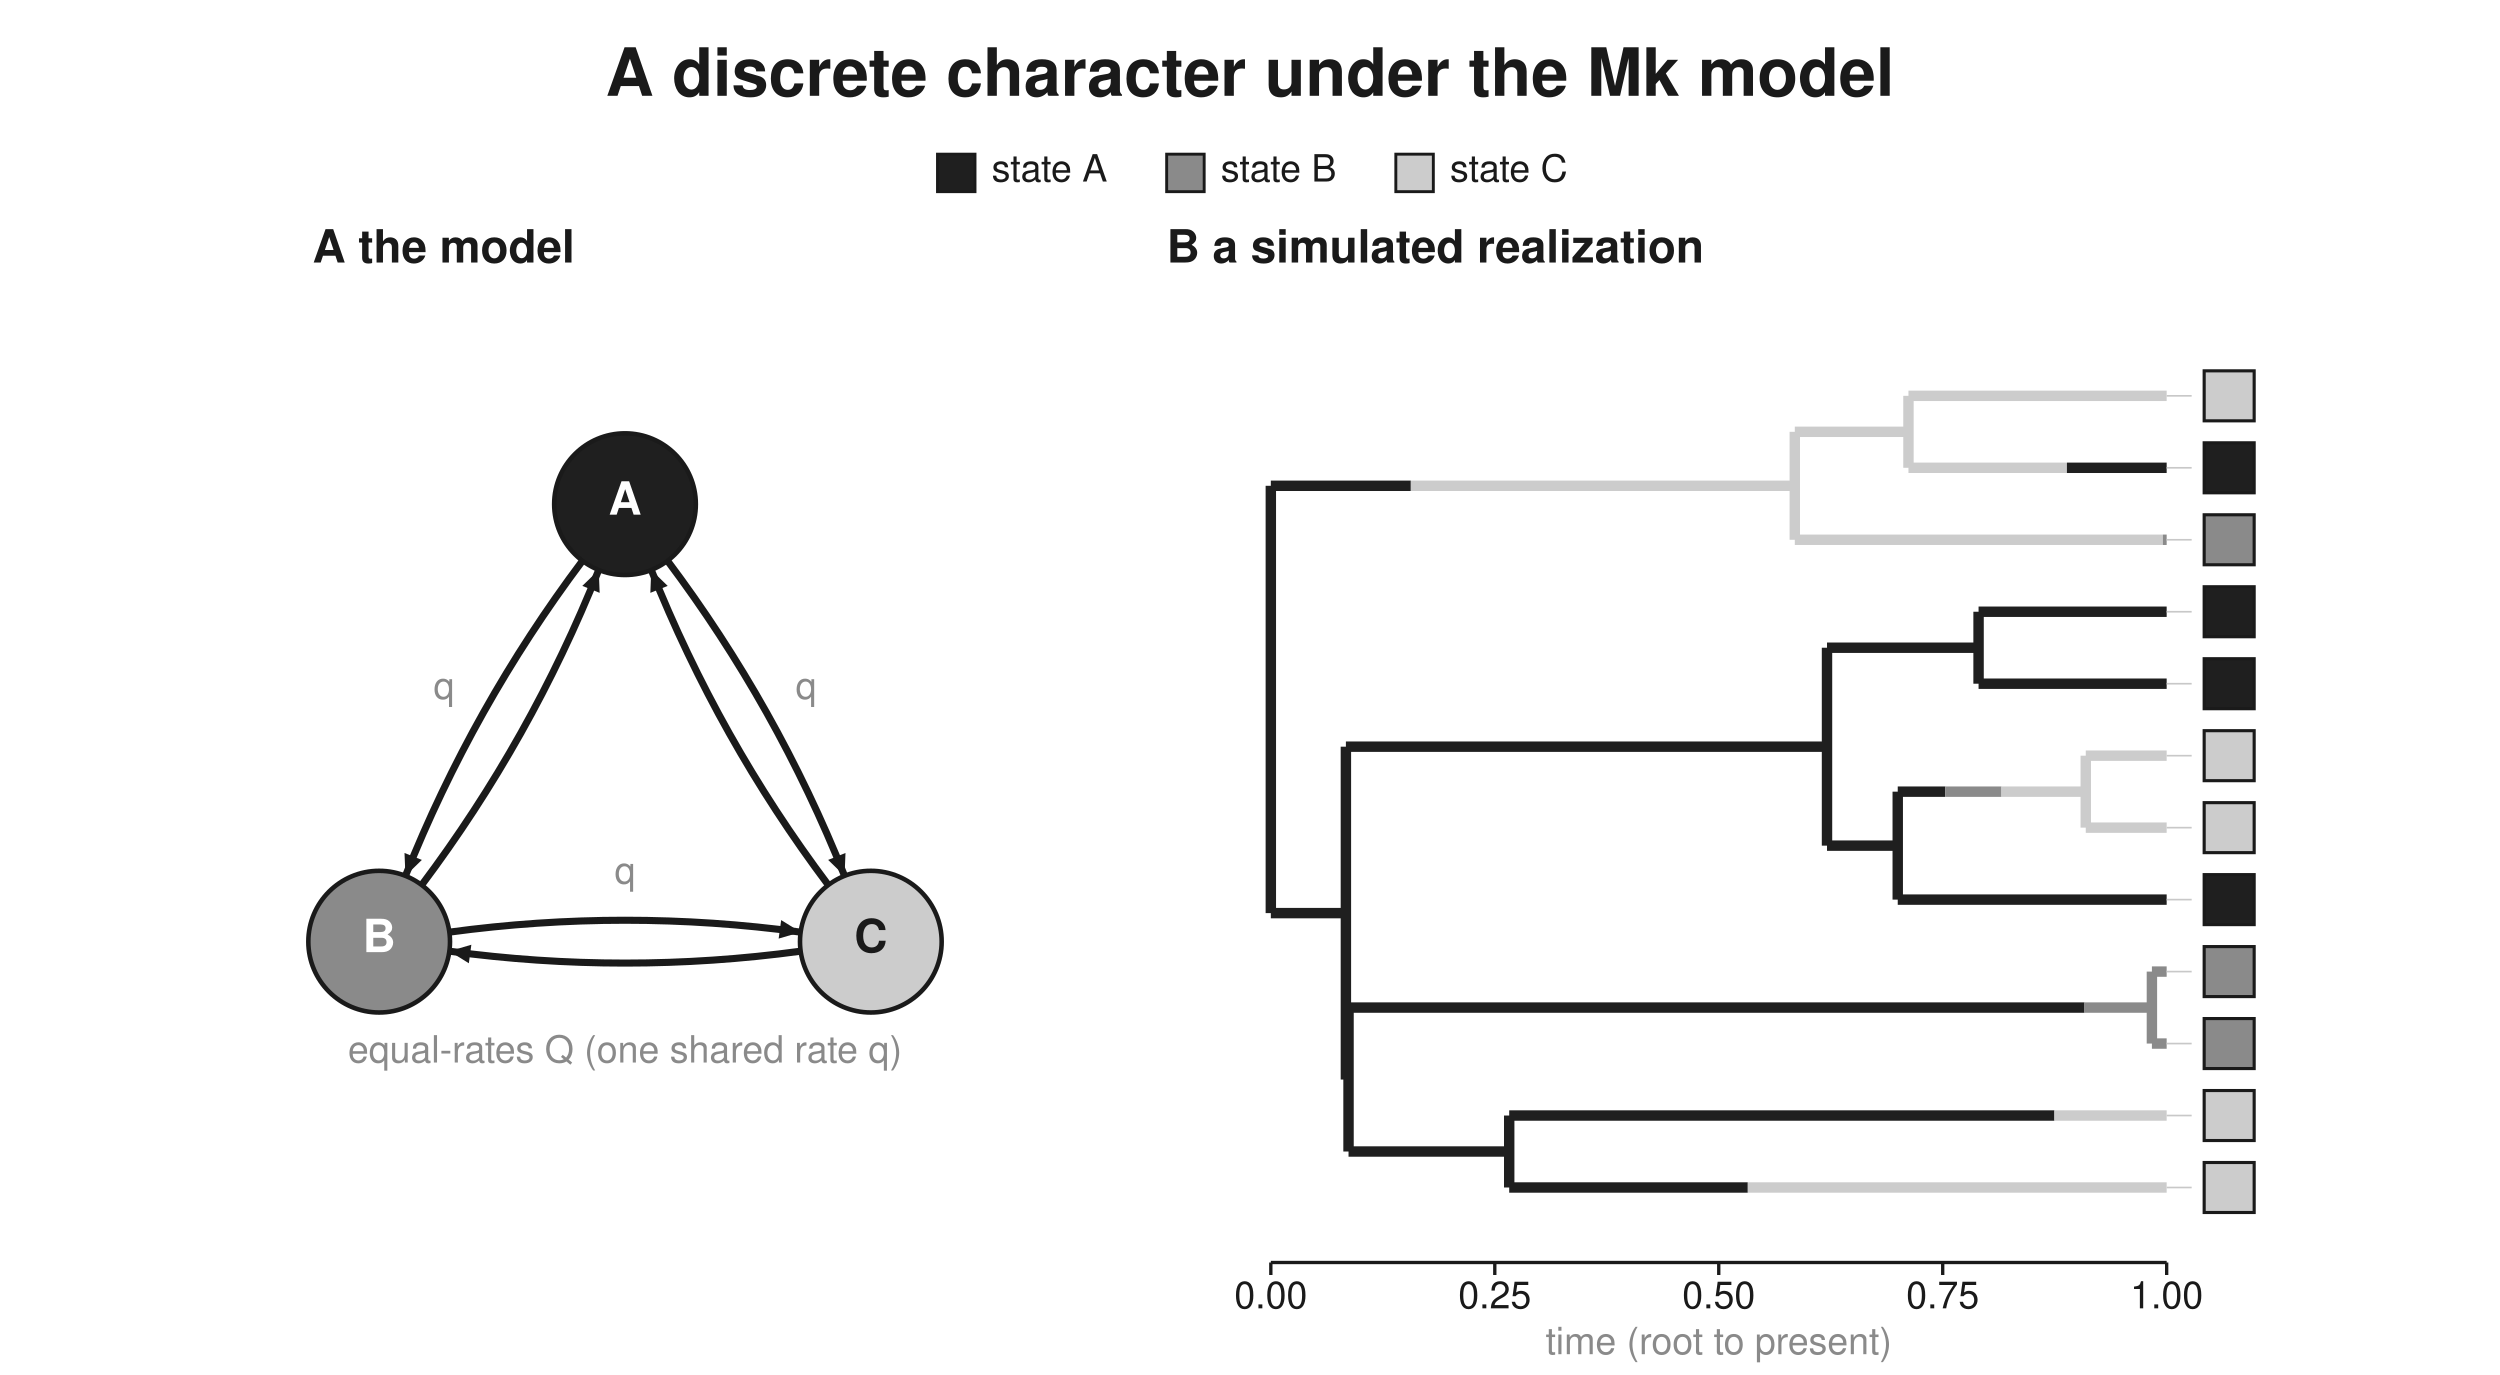
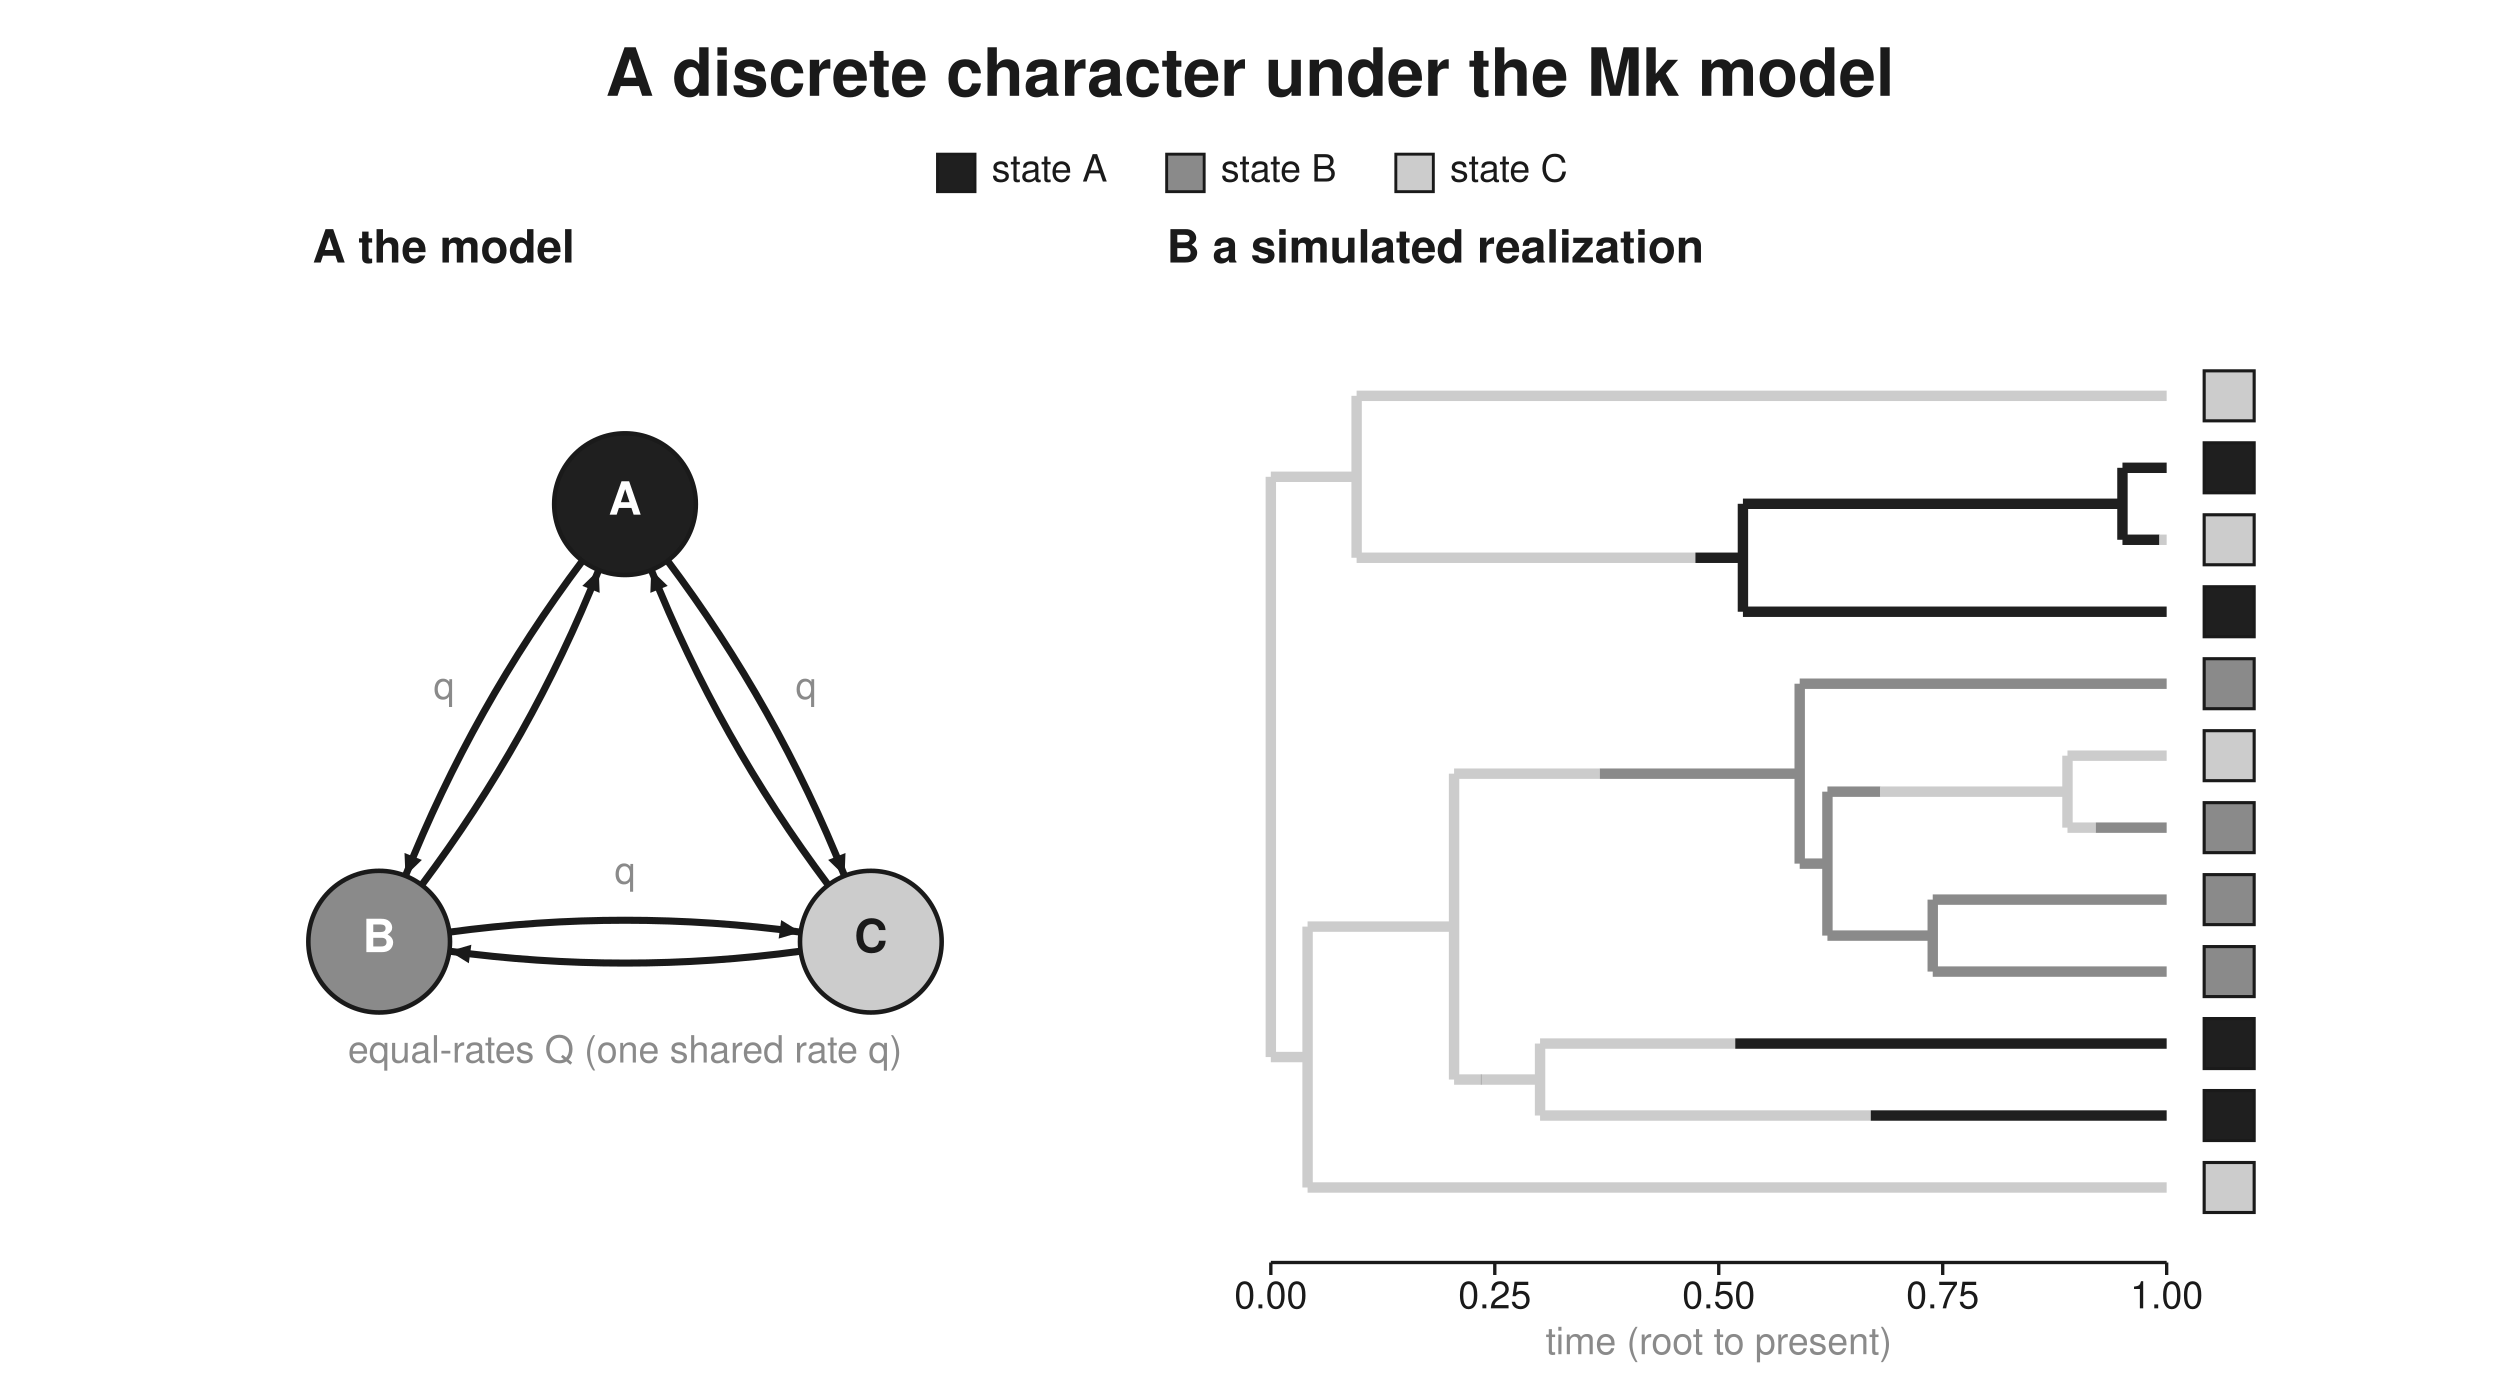
<svg xmlns="http://www.w3.org/2000/svg" width="1200" height="660" viewBox="0 0 1200 660">
  <defs>
</defs>
  <rect x="0" y="0" width="1200" height="660" fill="white" />
  <text x="600.0" y="46" font-size="32" font-family="Helvetica" text-anchor="middle" font-weight="bold" fill="#1a1a1a">A discrete character under the Mk model</text>
  <rect x="450.0" y="74" width="18" height="18" fill="#1f1f1f" stroke="#1a1a1a" stroke-width="1.4" />
  <text x="476.0" y="83" font-size="18" font-family="Helvetica" text-anchor="start" dominant-baseline="central" fill="#1a1a1a">state A</text>
  <rect x="560.0" y="74" width="18" height="18" fill="#8a8a8a" stroke="#1a1a1a" stroke-width="1.4" />
  <text x="586.0" y="83" font-size="18" font-family="Helvetica" text-anchor="start" dominant-baseline="central" fill="#1a1a1a">state B</text>
  <rect x="670.0" y="74" width="18" height="18" fill="#cccccc" stroke="#1a1a1a" stroke-width="1.4" />
  <text x="696.0" y="83" font-size="18" font-family="Helvetica" text-anchor="start" dominant-baseline="central" fill="#1a1a1a">state C</text>
  <text x="150" y="126" font-size="22" font-family="Helvetica" text-anchor="start" fill="#1a1a1a" font-weight="bold">A   the model</text>
  <path d="M279.586,269.19 Q227.051,339.162,194.607,420.424" fill="none" stroke="#1a1a1a" stroke-width="3.4" stroke-linecap="round" />
  <path d="M194.607,420.424 L194.166,409.433 L202.497,412.759 Z" fill="#1a1a1a" />
  <text x="213.102" y="331.324" font-size="18" font-family="Helvetica" text-anchor="middle" dominant-baseline="central" fill="#8a8a8a">q</text>
  <path d="M202.414,424.81 Q254.949,354.838,287.393,273.576" fill="none" stroke="#1a1a1a" stroke-width="3.4" stroke-linecap="round" />
  <path d="M287.393,273.576 L287.834,284.567 L279.503,281.241 Z" fill="#1a1a1a" />
  <path d="M215.692,447.432 Q300.0,436.0,384.308,447.432" fill="none" stroke="#1a1a1a" stroke-width="3.4" stroke-linecap="round" />
  <path d="M384.308,447.432 L373.753,450.527 L374.958,441.637 Z" fill="#1a1a1a" />
  <text x="300.0" y="420.0" font-size="18" font-family="Helvetica" text-anchor="middle" dominant-baseline="central" fill="#8a8a8a">q</text>
  <path d="M384.308,456.568 Q300.0,468.0,215.692,456.568" fill="none" stroke="#1a1a1a" stroke-width="3.4" stroke-linecap="round" />
  <path d="M215.692,456.568 L226.247,453.473 L225.042,462.363 Z" fill="#1a1a1a" />
  <path d="M320.414,269.19 Q372.949,339.162,405.393,420.424" fill="none" stroke="#1a1a1a" stroke-width="3.4" stroke-linecap="round" />
  <path d="M405.393,420.424 L397.503,412.759 L405.834,409.433 Z" fill="#1a1a1a" />
  <text x="386.898" y="331.324" font-size="18" font-family="Helvetica" text-anchor="middle" dominant-baseline="central" fill="#8a8a8a">q</text>
  <path d="M397.586,424.81 Q345.051,354.838,312.607,273.576" fill="none" stroke="#1a1a1a" stroke-width="3.4" stroke-linecap="round" />
  <path d="M312.607,273.576 L320.497,281.241 L312.166,284.567 Z" fill="#1a1a1a" />
  <circle cx="300" cy="242" r="34" fill="#1f1f1f" stroke="#1a1a1a" stroke-width="2.2" />
  <text x="300" y="242" font-size="22" font-family="Helvetica" text-anchor="middle" dominant-baseline="central" font-weight="bold" fill="white">A</text>
  <circle cx="182" cy="452" r="34" fill="#8a8a8a" stroke="#1a1a1a" stroke-width="2.2" />
  <text x="182" y="452" font-size="22" font-family="Helvetica" text-anchor="middle" dominant-baseline="central" font-weight="bold" fill="white">B</text>
  <circle cx="418" cy="452" r="34" fill="#cccccc" stroke="#1a1a1a" stroke-width="2.2" />
  <text x="418" y="452" font-size="22" font-family="Helvetica" text-anchor="middle" dominant-baseline="central" font-weight="bold" fill="#1a1a1a">C</text>
  <text x="300" y="510" font-size="18" font-family="Helvetica" text-anchor="middle" fill="#8a8a8a">equal-rates Q (one shared rate q)</text>
  <text x="560" y="126" font-size="22" font-family="Helvetica" text-anchor="start" fill="#1a1a1a" font-weight="bold">B   a simulated realization</text>
-   <path d="M610.0,233.182 L677.198,233.182" stroke="#1f1f1f" stroke-width="5.0" stroke-linecap="butt" />
-   <path d="M677.198,233.182 L861.502,233.182" stroke="#cccccc" stroke-width="5.0" stroke-linecap="butt" />
-   <path d="M610.0,438.295 L646.029,438.295" stroke="#1f1f1f" stroke-width="5.0" stroke-linecap="butt" />
-   <path d="M861.502,207.273 L916.062,207.273" stroke="#cccccc" stroke-width="5.0" stroke-linecap="butt" />
-   <path d="M861.502,259.091 L1038.162,259.091" stroke="#cccccc" stroke-width="5.0" stroke-linecap="butt" />
-   <path d="M1038.162,259.091 L1040.0,259.091" stroke="#8a8a8a" stroke-width="5.0" stroke-linecap="butt" />
-   <path d="M646.029,358.409 L876.964,358.409" stroke="#1f1f1f" stroke-width="5.0" stroke-linecap="butt" />
-   <path d="M646.029,518.182 L647.295,518.182" stroke="#1f1f1f" stroke-width="5.0" stroke-linecap="butt" />
-   <path d="M916.062,190.0 L1040.0,190.0" stroke="#cccccc" stroke-width="5.0" stroke-linecap="butt" />
-   <path d="M916.062,224.545 L992.116,224.545" stroke="#cccccc" stroke-width="5.0" stroke-linecap="butt" />
-   <path d="M992.116,224.545 L1040.0,224.545" stroke="#1f1f1f" stroke-width="5.0" stroke-linecap="butt" />
-   <path d="M876.964,310.909 L949.714,310.909" stroke="#1f1f1f" stroke-width="5.0" stroke-linecap="butt" />
-   <path d="M876.964,405.909 L910.915,405.909" stroke="#1f1f1f" stroke-width="5.0" stroke-linecap="butt" />
-   <path d="M647.295,483.636 L1000.558,483.636" stroke="#1f1f1f" stroke-width="5.0" stroke-linecap="butt" />
-   <path d="M1000.558,483.636 L1032.915,483.636" stroke="#8a8a8a" stroke-width="5.0" stroke-linecap="butt" />
-   <path d="M647.295,552.727 L724.419,552.727" stroke="#1f1f1f" stroke-width="5.0" stroke-linecap="butt" />
-   <path d="M949.714,293.636 L1040.0,293.636" stroke="#1f1f1f" stroke-width="5.0" stroke-linecap="butt" />
-   <path d="M949.714,328.182 L1040.0,328.182" stroke="#1f1f1f" stroke-width="5.0" stroke-linecap="butt" />
-   <path d="M910.915,380.0 L933.764,380.0" stroke="#1f1f1f" stroke-width="5.0" stroke-linecap="butt" />
-   <path d="M933.764,380.0 L960.717,380.0" stroke="#8a8a8a" stroke-width="5.0" stroke-linecap="butt" />
-   <path d="M960.717,380.0 L1001.167,380.0" stroke="#cccccc" stroke-width="5.0" stroke-linecap="butt" />
-   <path d="M910.915,431.818 L1040.0,431.818" stroke="#1f1f1f" stroke-width="5.0" stroke-linecap="butt" />
-   <path d="M1032.915,466.364 L1040.0,466.364" stroke="#8a8a8a" stroke-width="5.0" stroke-linecap="butt" />
-   <path d="M1032.915,500.909 L1040.0,500.909" stroke="#8a8a8a" stroke-width="5.0" stroke-linecap="butt" />
-   <path d="M724.419,535.455 L986.124,535.455" stroke="#1f1f1f" stroke-width="5.0" stroke-linecap="butt" />
-   <path d="M986.124,535.455 L1040.0,535.455" stroke="#cccccc" stroke-width="5.0" stroke-linecap="butt" />
-   <path d="M724.419,570.0 L838.944,570.0" stroke="#1f1f1f" stroke-width="5.0" stroke-linecap="butt" />
-   <path d="M838.944,570.0 L1040.0,570.0" stroke="#cccccc" stroke-width="5.0" stroke-linecap="butt" />
-   <path d="M1001.167,362.727 L1040.0,362.727" stroke="#cccccc" stroke-width="5.0" stroke-linecap="butt" />
-   <path d="M1001.167,397.273 L1040.0,397.273" stroke="#cccccc" stroke-width="5.0" stroke-linecap="butt" />
-   <path d="M916.062,190.0 L916.062,224.545" stroke="#cccccc" stroke-width="5.0" />
-   <path d="M861.502,207.273 L861.502,259.091" stroke="#cccccc" stroke-width="5.0" />
-   <path d="M949.714,293.636 L949.714,328.182" stroke="#1f1f1f" stroke-width="5.0" />
-   <path d="M1001.167,362.727 L1001.167,397.273" stroke="#cccccc" stroke-width="5.0" />
-   <path d="M910.915,380.0 L910.915,431.818" stroke="#1f1f1f" stroke-width="5.0" />
-   <path d="M876.964,310.909 L876.964,405.909" stroke="#1f1f1f" stroke-width="5.0" />
-   <path d="M1032.915,466.364 L1032.915,500.909" stroke="#8a8a8a" stroke-width="5.0" />
-   <path d="M724.419,535.455 L724.419,570.0" stroke="#1f1f1f" stroke-width="5.0" />
-   <path d="M647.295,483.636 L647.295,552.727" stroke="#1f1f1f" stroke-width="5.0" />
-   <path d="M646.029,358.409 L646.029,518.182" stroke="#1f1f1f" stroke-width="5.0" />
-   <path d="M610.0,233.182 L610.0,438.295" stroke="#1f1f1f" stroke-width="5.0" />
-   <path d="M1040.0,190.0 L1052,190.0" stroke="#c8c8c8" stroke-width="0.8" />
+   <path d="M610.0,228.864 L651.177,228.864" stroke="#cccccc" stroke-width="5.0" stroke-linecap="butt" />
+   <path d="M610.0,507.386 L627.638,507.386" stroke="#cccccc" stroke-width="5.0" stroke-linecap="butt" />
+   <path d="M651.177,190.0 L1040.0,190.0" stroke="#cccccc" stroke-width="5.0" stroke-linecap="butt" />
+   <path d="M651.177,267.727 L813.787,267.727" stroke="#cccccc" stroke-width="5.0" stroke-linecap="butt" />
+   <path d="M813.787,267.727 L836.604,267.727" stroke="#1f1f1f" stroke-width="5.0" stroke-linecap="butt" />
+   <path d="M627.638,444.773 L697.956,444.773" stroke="#cccccc" stroke-width="5.0" stroke-linecap="butt" />
+   <path d="M627.638,570.0 L1040.0,570.0" stroke="#cccccc" stroke-width="5.0" stroke-linecap="butt" />
+   <path d="M836.604,241.818 L1018.777,241.818" stroke="#1f1f1f" stroke-width="5.0" stroke-linecap="butt" />
+   <path d="M836.604,293.636 L1040.0,293.636" stroke="#1f1f1f" stroke-width="5.0" stroke-linecap="butt" />
+   <path d="M697.956,371.364 L767.893,371.364" stroke="#cccccc" stroke-width="5.0" stroke-linecap="butt" />
+   <path d="M767.893,371.364 L863.855,371.364" stroke="#8a8a8a" stroke-width="5.0" stroke-linecap="butt" />
+   <path d="M697.956,518.182 L710.786,518.182" stroke="#cccccc" stroke-width="5.0" stroke-linecap="butt" />
+   <path d="M710.786,518.182 L711.235,518.182" stroke="#8a8a8a" stroke-width="5.0" stroke-linecap="butt" />
+   <path d="M711.235,518.182 L739.232,518.182" stroke="#cccccc" stroke-width="5.0" stroke-linecap="butt" />
+   <path d="M1018.777,224.545 L1040.0,224.545" stroke="#1f1f1f" stroke-width="5.0" stroke-linecap="butt" />
+   <path d="M1018.777,259.091 L1036.537,259.091" stroke="#1f1f1f" stroke-width="5.0" stroke-linecap="butt" />
+   <path d="M1036.537,259.091 L1040.0,259.091" stroke="#cccccc" stroke-width="5.0" stroke-linecap="butt" />
+   <path d="M863.855,328.182 L1040.0,328.182" stroke="#8a8a8a" stroke-width="5.0" stroke-linecap="butt" />
+   <path d="M863.855,414.545 L877.162,414.545" stroke="#8a8a8a" stroke-width="5.0" stroke-linecap="butt" />
+   <path d="M739.232,500.909 L832.916,500.909" stroke="#cccccc" stroke-width="5.0" stroke-linecap="butt" />
+   <path d="M832.916,500.909 L1040.0,500.909" stroke="#1f1f1f" stroke-width="5.0" stroke-linecap="butt" />
+   <path d="M739.232,535.455 L897.96,535.455" stroke="#cccccc" stroke-width="5.0" stroke-linecap="butt" />
+   <path d="M897.96,535.455 L1040.0,535.455" stroke="#1f1f1f" stroke-width="5.0" stroke-linecap="butt" />
+   <path d="M877.162,380.0 L902.609,380.0" stroke="#8a8a8a" stroke-width="5.0" stroke-linecap="butt" />
+   <path d="M902.609,380.0 L992.39,380.0" stroke="#cccccc" stroke-width="5.0" stroke-linecap="butt" />
+   <path d="M877.162,449.091 L927.715,449.091" stroke="#8a8a8a" stroke-width="5.0" stroke-linecap="butt" />
+   <path d="M992.39,362.727 L1040.0,362.727" stroke="#cccccc" stroke-width="5.0" stroke-linecap="butt" />
+   <path d="M992.39,397.273 L1005.96,397.273" stroke="#cccccc" stroke-width="5.0" stroke-linecap="butt" />
+   <path d="M1005.96,397.273 L1040.0,397.273" stroke="#8a8a8a" stroke-width="5.0" stroke-linecap="butt" />
+   <path d="M927.715,431.818 L1040.0,431.818" stroke="#8a8a8a" stroke-width="5.0" stroke-linecap="butt" />
+   <path d="M927.715,466.364 L1040.0,466.364" stroke="#8a8a8a" stroke-width="5.0" stroke-linecap="butt" />
+   <path d="M1018.777,224.545 L1018.777,259.091" stroke="#1f1f1f" stroke-width="5.0" />
+   <path d="M836.604,241.818 L836.604,293.636" stroke="#1f1f1f" stroke-width="5.0" />
+   <path d="M651.177,190.0 L651.177,267.727" stroke="#cccccc" stroke-width="5.0" />
+   <path d="M992.39,362.727 L992.39,397.273" stroke="#cccccc" stroke-width="5.0" />
+   <path d="M927.715,431.818 L927.715,466.364" stroke="#8a8a8a" stroke-width="5.0" />
+   <path d="M877.162,380.0 L877.162,449.091" stroke="#8a8a8a" stroke-width="5.0" />
+   <path d="M863.855,328.182 L863.855,414.545" stroke="#8a8a8a" stroke-width="5.0" />
+   <path d="M739.232,500.909 L739.232,535.455" stroke="#cccccc" stroke-width="5.0" />
+   <path d="M697.956,371.364 L697.956,518.182" stroke="#cccccc" stroke-width="5.0" />
+   <path d="M627.638,444.773 L627.638,570.0" stroke="#cccccc" stroke-width="5.0" />
+   <path d="M610.0,228.864 L610.0,507.386" stroke="#cccccc" stroke-width="5.0" />
  <rect x="1058" y="178.0" width="24" height="24" fill="#cccccc" stroke="#1a1a1a" stroke-width="1.5" />
-   <path d="M1040.0,224.545 L1052,224.545" stroke="#c8c8c8" stroke-width="0.8" />
  <rect x="1058" y="212.545" width="24" height="24" fill="#1f1f1f" stroke="#1a1a1a" stroke-width="1.5" />
-   <path d="M1040.0,259.091 L1052,259.091" stroke="#c8c8c8" stroke-width="0.8" />
-   <rect x="1058" y="247.091" width="24" height="24" fill="#8a8a8a" stroke="#1a1a1a" stroke-width="1.5" />
-   <path d="M1040.0,293.636 L1052,293.636" stroke="#c8c8c8" stroke-width="0.8" />
+   <rect x="1058" y="247.091" width="24" height="24" fill="#cccccc" stroke="#1a1a1a" stroke-width="1.5" />
  <rect x="1058" y="281.636" width="24" height="24" fill="#1f1f1f" stroke="#1a1a1a" stroke-width="1.5" />
-   <path d="M1040.0,328.182 L1052,328.182" stroke="#c8c8c8" stroke-width="0.8" />
-   <rect x="1058" y="316.182" width="24" height="24" fill="#1f1f1f" stroke="#1a1a1a" stroke-width="1.5" />
-   <path d="M1040.0,362.727 L1052,362.727" stroke="#c8c8c8" stroke-width="0.8" />
+   <rect x="1058" y="316.182" width="24" height="24" fill="#8a8a8a" stroke="#1a1a1a" stroke-width="1.5" />
  <rect x="1058" y="350.727" width="24" height="24" fill="#cccccc" stroke="#1a1a1a" stroke-width="1.5" />
-   <path d="M1040.0,397.273 L1052,397.273" stroke="#c8c8c8" stroke-width="0.8" />
-   <rect x="1058" y="385.273" width="24" height="24" fill="#cccccc" stroke="#1a1a1a" stroke-width="1.5" />
-   <path d="M1040.0,431.818 L1052,431.818" stroke="#c8c8c8" stroke-width="0.8" />
-   <rect x="1058" y="419.818" width="24" height="24" fill="#1f1f1f" stroke="#1a1a1a" stroke-width="1.5" />
-   <path d="M1040.0,466.364 L1052,466.364" stroke="#c8c8c8" stroke-width="0.8" />
+   <rect x="1058" y="385.273" width="24" height="24" fill="#8a8a8a" stroke="#1a1a1a" stroke-width="1.5" />
+   <rect x="1058" y="419.818" width="24" height="24" fill="#8a8a8a" stroke="#1a1a1a" stroke-width="1.5" />
  <rect x="1058" y="454.364" width="24" height="24" fill="#8a8a8a" stroke="#1a1a1a" stroke-width="1.5" />
-   <path d="M1040.0,500.909 L1052,500.909" stroke="#c8c8c8" stroke-width="0.8" />
-   <rect x="1058" y="488.909" width="24" height="24" fill="#8a8a8a" stroke="#1a1a1a" stroke-width="1.5" />
-   <path d="M1040.0,535.455 L1052,535.455" stroke="#c8c8c8" stroke-width="0.8" />
-   <rect x="1058" y="523.455" width="24" height="24" fill="#cccccc" stroke="#1a1a1a" stroke-width="1.5" />
-   <path d="M1040.0,570.0 L1052,570.0" stroke="#c8c8c8" stroke-width="0.8" />
+   <rect x="1058" y="488.909" width="24" height="24" fill="#1f1f1f" stroke="#1a1a1a" stroke-width="1.5" />
+   <rect x="1058" y="523.455" width="24" height="24" fill="#1f1f1f" stroke="#1a1a1a" stroke-width="1.5" />
  <rect x="1058" y="558.0" width="24" height="24" fill="#cccccc" stroke="#1a1a1a" stroke-width="1.5" />
  <path d="M610.0,606 L1040.0,606" stroke="#1a1a1a" stroke-width="1.6" />
  <path d="M610.0,606 L610.0,612" stroke="#1a1a1a" stroke-width="1.6" />
  <text x="610.0" y="628" font-size="18" font-family="Helvetica" text-anchor="middle" fill="#1a1a1a">0.00</text>
  <path d="M717.5,606 L717.5,612" stroke="#1a1a1a" stroke-width="1.6" />
  <text x="717.5" y="628" font-size="18" font-family="Helvetica" text-anchor="middle" fill="#1a1a1a">0.25</text>
  <path d="M825.0,606 L825.0,612" stroke="#1a1a1a" stroke-width="1.6" />
  <text x="825.0" y="628" font-size="18" font-family="Helvetica" text-anchor="middle" fill="#1a1a1a">0.50</text>
  <path d="M932.5,606 L932.5,612" stroke="#1a1a1a" stroke-width="1.6" />
  <text x="932.5" y="628" font-size="18" font-family="Helvetica" text-anchor="middle" fill="#1a1a1a">0.75</text>
  <path d="M1040.0,606 L1040.0,612" stroke="#1a1a1a" stroke-width="1.6" />
  <text x="1040.0" y="628" font-size="18" font-family="Helvetica" text-anchor="middle" fill="#1a1a1a">1.00</text>
  <text x="825.0" y="650" font-size="18" font-family="Helvetica" text-anchor="middle" fill="#8a8a8a">time (root to present)</text>
</svg>
